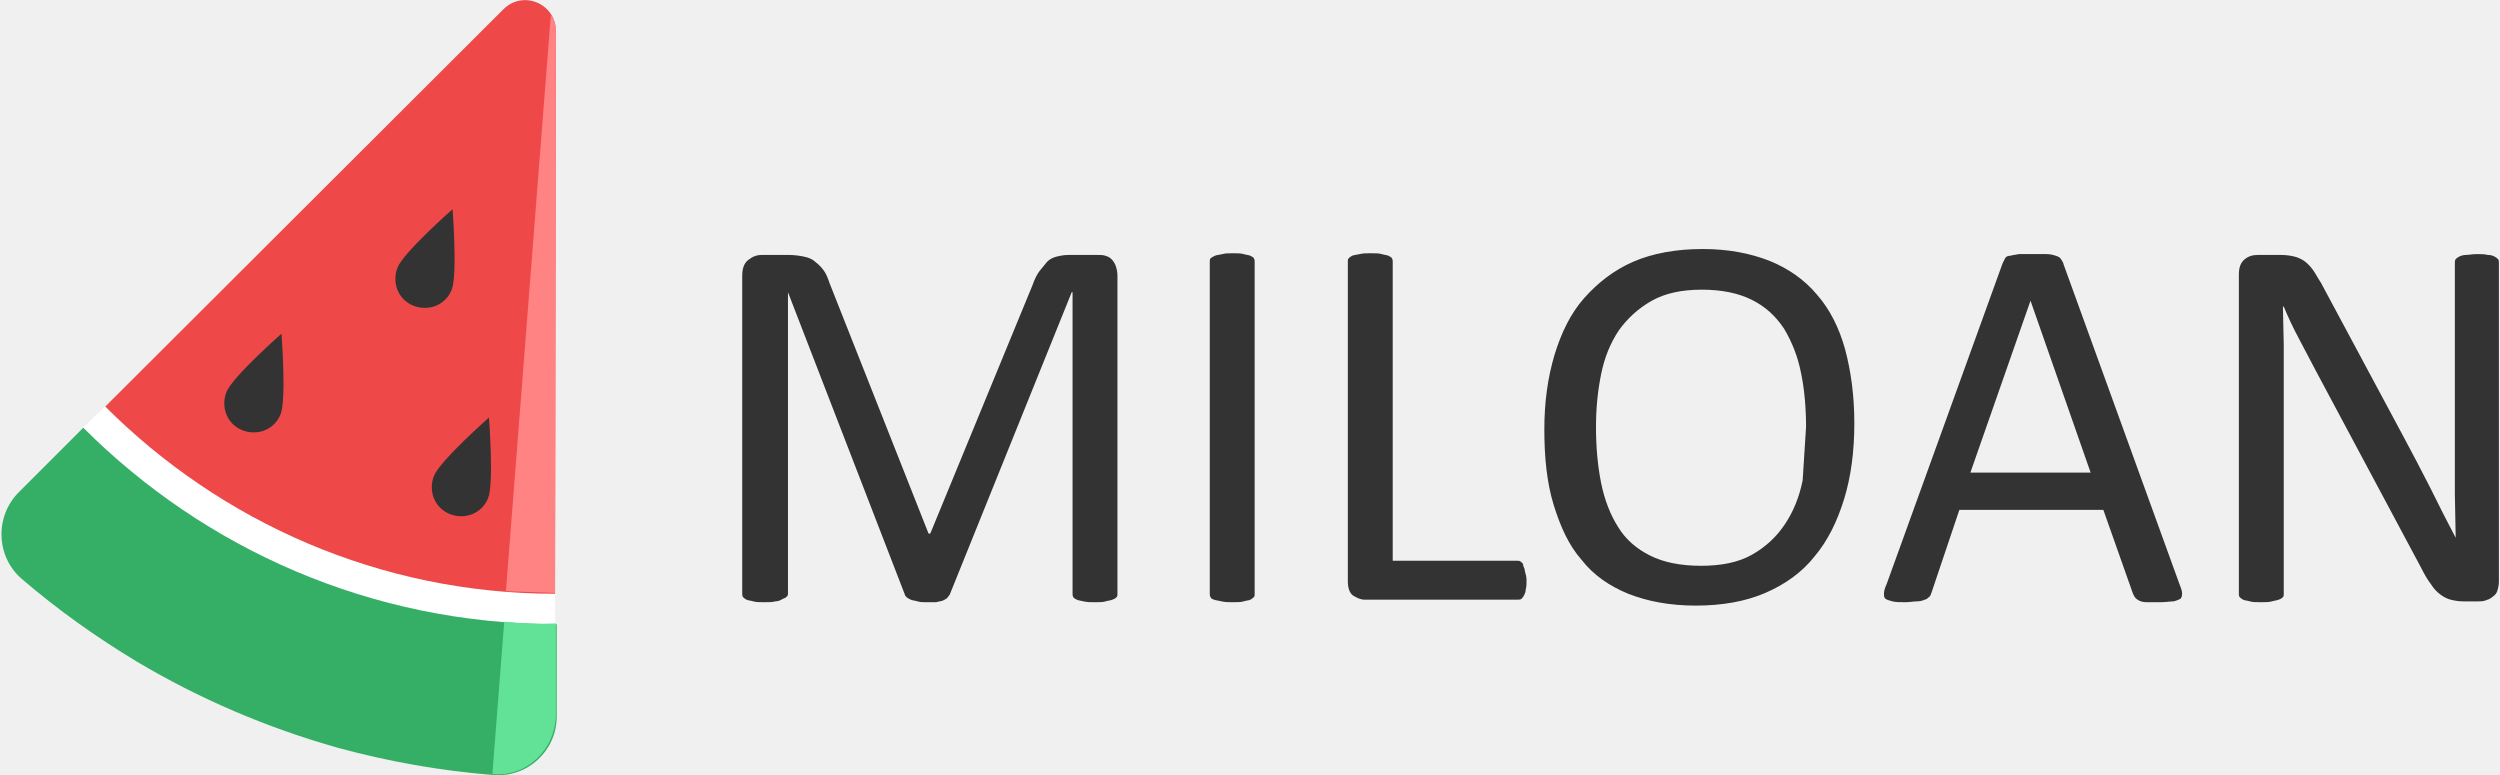
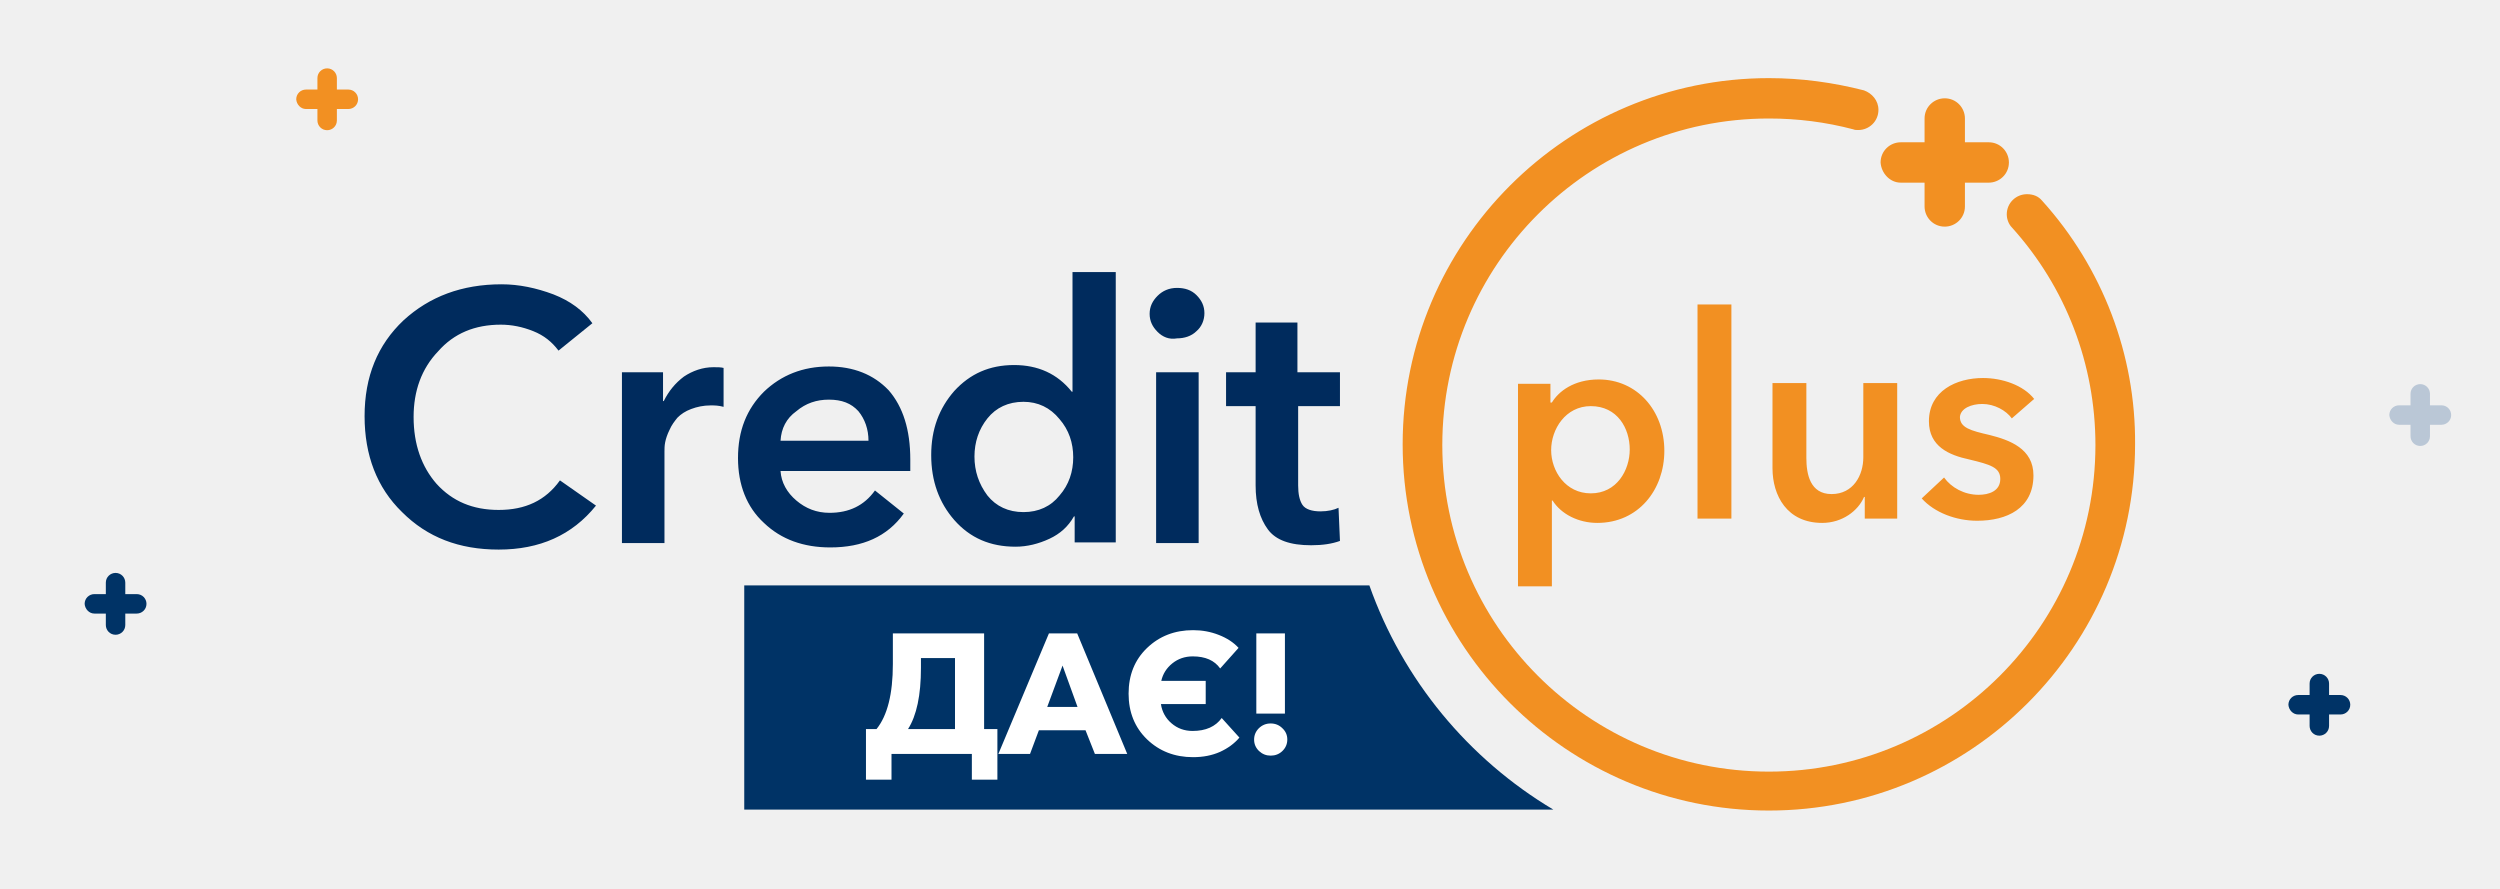
- <svg xmlns="http://www.w3.org/2000/svg" viewBox="0 0 294.9 91.5" width="800" height="248">
-   <path d="m65.4 71.8v-1.7c-20.7 0-39.5-8.5-53.1-22.1l-1.3 1.2-1.3 1.3c14.3 14.3 34 23.1 55.7 23.2z" fill="#fff" />
-   <path d="m9.7 50.5-7.6 7.6c-2.9 2.9-2.7 7.7.4 10.3 4.2 3.6 8.7 6.8 13.5 9.7 7.4 4.4 15.3 7.8 23.8 10.2 5.9 1.6 12 2.7 18.3 3.2h.1c4 .3 7.4-2.9 7.4-6.9v-10.9c-21.9 0-41.6-8.9-55.9-23.2z" fill="#35af66" />
-   <path d="m59.4 73.4-1.4 18h.1c4 .3 7.3-2.9 7.4-6.9v-10.9c-2.1.1-4.1 0-6.1-.2z" fill="#61e296" />
-   <path d="m59.3 1.1-47 46.9c13.6 13.6 32.4 22.1 53.1 22.1l.1-66.4c0-3.3-3.9-4.9-6.2-2.6z" fill="#ef4848" />
-   <path d="M64.9 1.8l-5.3 68 5.8.2.1-66.4c0-.7-.2-1.3-.6-1.8z" fill="#ff8383" />
-   <path d="M131.8 70.1c0 .2 0 .3-.1.4s-.2.2-.5.3c-.2.1-.5.1-.8.2s-.8.1-1.3.1-.9 0-1.3-.1-.6-.1-.8-.2-.4-.2-.4-.3c-.1-.1-.1-.3-.1-.4V34.5h-.1L112 70.2c-.1.1-.2.3-.3.4s-.3.2-.5.3-.5.1-.8.2h-1.1c-.4 0-.8 0-1.1-.1s-.6-.1-.8-.2-.4-.2-.5-.3-.2-.2-.2-.3L92.9 34.5V70c0 .2 0 .3-.1.4s-.2.2-.5.3c-.3.2-.6.3-.9.3-.3.1-.8.1-1.3.1s-1 0-1.3-.1-.6-.1-.8-.2-.3-.2-.4-.3-.1-.3-.1-.4V32.6c0-.9.2-1.5.7-1.9s1-.6 1.6-.6H93c.7 0 1.3.1 1.8.2s1 .3 1.3.6a4.74 4.74 0 0 1 1 1c.3.4.5.9.7 1.5L109.5 63h.2l12.1-29.4c.2-.6.5-1.2.8-1.6l.9-1.1c.3-.3.7-.5 1.1-.6s.9-.2 1.4-.2h3.5c.3 0 .6 0 .9.1s.5.2.7.4.4.5.5.8.2.7.2 1.1zm16.2 0c0 .2 0 .3-.1.4s-.2.2-.4.3-.5.1-.8.2-.8.1-1.3.1-.9 0-1.3-.1-.6-.1-.9-.2-.4-.2-.4-.3c-.1-.1-.1-.3-.1-.4V30.9c0-.2 0-.3.1-.4s.3-.2.5-.3.5-.1.9-.2c.3-.1.8-.1 1.2-.1.5 0 1 0 1.3.1s.6.1.8.2.4.2.4.3c.1.1.1.3.1.4zm32.1-1.6c0 .4 0 .8-.1 1.1 0 .3-.1.5-.2.7a1.38 1.38 0 0 1-.3.4c-.1.1-.3.1-.5.1h-18c-.5 0-.9-.2-1.4-.5-.4-.3-.6-.9-.6-1.7V30.9c0-.2 0-.3.1-.4s.2-.2.4-.3.5-.1.9-.2.8-.1 1.3-.1 1 0 1.3.1.6.1.8.2.4.2.4.3c.1.1.1.3.1.4v35.3h14.6c.2 0 .4 0 .5.1s.3.2.3.4.2.4.2.7c.1.4.2.7.2 1.1zM218.8 50c0 3.3-.4 6.3-1.2 8.9s-1.9 4.9-3.5 6.8c-1.5 1.9-3.5 3.3-5.8 4.3s-5.1 1.5-8.2 1.5-5.7-.5-8-1.4c-2.2-.9-4.1-2.2-5.5-4-1.5-1.7-2.5-3.9-3.3-6.5s-1.1-5.6-1.1-8.9c0-3.2.4-6.1 1.2-8.8.8-2.6 1.9-4.9 3.5-6.7s3.5-3.3 5.8-4.3 5.1-1.5 8.2-1.5c3 0 5.6.5 7.9 1.4 2.2.9 4.1 2.2 5.6 4 1.5 1.7 2.6 3.9 3.3 6.4.7 2.6 1.1 5.5 1.1 8.8zm-5.7.4c0-2.3-.2-4.5-.6-6.4a16.11 16.11 0 0 0-2-5.2c-1-1.5-2.2-2.6-3.8-3.4s-3.6-1.2-5.9-1.2-4.3.4-5.9 1.3-2.9 2.1-3.9 3.5c-1 1.5-1.7 3.2-2.1 5.2s-.6 4-.6 6.2c0 2.4.2 4.6.6 6.6s1.1 3.8 2 5.2c.9 1.5 2.2 2.6 3.8 3.4s3.6 1.2 6 1.2 4.4-.4 6-1.3 2.9-2.1 3.9-3.6 1.7-3.2 2.1-5.2l.4-6.3zM257.2 69c.2.5.3.8.3 1.1s-.1.5-.2.6c-.2.1-.4.2-.8.3-.4 0-.9.1-1.6.1h-1.6c-.4 0-.7-.1-.9-.2s-.3-.2-.4-.3-.2-.3-.3-.5l-3.5-9.9h-17l-3.3 9.8c-.1.2-.1.4-.3.5-.1.1-.3.3-.5.3-.2.1-.5.2-.9.2s-.8.1-1.4.1-1.1 0-1.5-.1-.7-.2-.8-.3c-.2-.1-.2-.4-.2-.6 0-.3.1-.7.3-1.1l13.7-37.9.3-.6c.1-.2.3-.3.6-.3.3-.1.6-.1 1-.2h3.3c.4 0 .8.1 1.1.2s.5.2.6.4.3.4.3.6zm-17.6-33.5l-7.1 20.3h14.2zm55.3 33.2c0 .4-.1.8-.2 1.1s-.3.5-.6.7c-.2.2-.5.3-.8.4s-.6.1-.8.1h-1.8c-.6 0-1.1-.1-1.5-.2s-.8-.3-1.2-.6-.8-.7-1.1-1.2c-.4-.5-.8-1.2-1.2-2l-12.4-23.2-2-3.8c-.7-1.3-1.3-2.6-1.8-3.8h-.1l.1 4.6v29.3c0 .2 0 .3-.1.4s-.2.2-.5.3c-.2.1-.5.1-.8.2s-.8.1-1.3.1-1 0-1.3-.1-.6-.1-.8-.2a1.38 1.38 0 0 1-.4-.3c-.1-.1-.1-.3-.1-.4V32.4c0-.8.2-1.4.7-1.8s1-.5 1.6-.5h2.7a6.96 6.96 0 0 1 1.6.2c.4.1.8.3 1.1.5s.7.6 1 1 .6 1 1 1.6l9.6 17.9 1.7 3.2 1.6 3.1 1.5 3 1.5 2.9-.1-5.2V31c0-.1 0-.3.1-.4s.2-.2.4-.3.5-.2.8-.2.8-.1 1.3-.1.9 0 1.3.1c.4 0 .6.1.8.2a1.38 1.38 0 0 1 .4.3c.1.1.1.3.1.4zM57.5 58.8c-.7 1.8-2.7 2.6-4.5 1.9s-2.6-2.7-1.9-4.5 6.5-6.9 6.5-6.9.6 7.8-.1 9.5zM33 48.9c-.7 1.8-2.7 2.6-4.5 1.9s-2.6-2.7-1.9-4.5 6.5-6.9 6.5-6.9.6 7.7-.1 9.5zm20.2-14.7c-.7 1.8-2.7 2.6-4.5 1.9s-2.6-2.7-1.9-4.5 6.5-6.9 6.5-6.9.6 7.7-.1 9.5z" fill="#333" />
+ <svg xmlns="http://www.w3.org/2000/svg" xmlns:xlink="http://www.w3.org/1999/xlink" width="768" height="273" fill="none">
+   <path d="M466.328 117.454v62.673h10.409v-26.354h.221c2.658 4.208 7.972 6.865 13.73 6.865 12.623 0 20.596-10.187 20.596-22.145 0-12.402-8.416-21.925-20.153-21.925-7.751 0-12.401 3.765-14.394 7.087h-.443v-5.758h-9.966v-.443zm22.367 7.308c8.194 0 11.959 6.866 11.959 13.288s-3.986 13.509-11.959 13.509c-7.751 0-12.18-6.866-12.18-13.288s4.429-13.509 12.18-13.509zm43.189-31.225h-10.408v65.773h10.408V93.537zm50.936 65.773v-41.634h-10.409v22.81c0 5.536-3.1 11.294-9.744 11.294s-7.751-6.201-7.751-11.073v-23.031h-10.408v26.132c0 8.415 4.429 16.83 15.28 16.83 6.201 0 11.073-3.764 12.845-7.972h.221v6.644h9.966 0zm26.131-35.211c3.765 0 7.309 1.993 9.08 4.429l6.865-5.979c-3.321-4.208-9.744-6.422-15.723-6.422-8.194 0-16.609 3.986-16.609 13.287 0 7.751 6.2 10.409 12.401 11.737 6.423 1.551 9.523 2.436 9.523 5.98 0 3.765-3.543 4.872-6.644 4.872-4.429 0-8.415-2.215-10.63-5.315l-6.865 6.422c3.986 4.429 10.63 6.865 17.052 6.865 9.08 0 17.274-3.764 17.274-13.952 0-8.193-7.308-10.851-13.509-12.401-5.758-1.329-9.08-2.215-9.08-5.536.222-2.658 3.544-3.987 6.865-3.987zm18.377-62.451c-1.107-1.329-2.657-1.993-4.65-1.993-3.322 0-6.201 2.657-6.201 6.201 0 1.55.664 3.1 1.55 3.986 16.609 18.381 25.689 42.077 25.689 66.88 0 55.365-44.956 100.32-100.32 100.32s-100.32-44.955-100.32-100.32 44.956-100.319 100.32-100.319c8.858 0 17.495 1.107 25.91 3.322.443.221 1.108.221 1.551.221 3.321 0 6.2-2.657 6.2-6.201 0-2.879-1.993-5.094-4.429-5.979C563.106 25.329 553.362 24 543.396 24c-62.008 0-112.5 50.492-112.5 112.5S481.388 249 543.396 249s112.5-50.492 112.5-112.5c.221-27.461-9.966-54.257-28.568-74.852zm-43.411-5.536h7.308v7.308c0 3.322 2.658 6.201 6.201 6.201 3.322 0 6.201-2.657 6.201-6.201v-7.308h7.308c3.322 0 6.201-2.657 6.201-6.201 0-3.322-2.658-6.201-6.201-6.201h-7.308v-7.308c0-3.322-2.658-6.201-6.201-6.201-3.322 0-6.201 2.658-6.201 6.201v7.308h-7.308c-3.322 0-6.201 2.657-6.201 6.201.222 3.322 2.879 6.201 6.201 6.201z" fill="#f29022" />
+   <path d="M181.98 99.295l-10.408 8.415c-1.993-2.657-4.429-4.65-7.751-5.979s-6.644-1.993-9.966-1.993c-7.972 0-14.394 2.657-19.266 8.194-5.094 5.315-7.53 12.18-7.53 20.152 0 8.416 2.436 15.281 7.087 20.596 4.872 5.315 11.073 7.972 19.045 7.972 8.194 0 14.395-2.879 18.824-9.08l11.073 7.751c-7.308 9.08-17.274 13.509-29.897 13.509-12.18 0-21.924-3.765-29.675-11.516-7.751-7.529-11.516-17.495-11.516-29.453 0-12.18 3.986-21.924 11.959-29.454 7.972-7.308 17.938-11.073 30.118-11.073 5.315 0 10.63 1.107 15.945 3.1 5.093 1.993 9.079 4.872 11.958 8.858zm9.079 67.544v-52.485h12.623v8.858h.221c1.55-3.1 3.543-5.536 6.201-7.529 2.657-1.772 5.758-2.879 9.08-2.879 1.328 0 2.214 0 3.1.221v11.959c-1.55-.443-2.879-.443-3.986-.443-2.215 0-4.208.443-5.98 1.108s-3.1 1.55-4.207 2.657c-.886 1.107-1.772 2.215-2.436 3.765-.665 1.328-1.108 2.657-1.329 3.765s-.221 1.993-.221 2.878v28.125h-13.066zm88.583-25.688v3.543H239.78c.221 3.544 1.993 6.644 4.872 9.08s6.201 3.765 10.187 3.765c5.979 0 10.63-2.215 13.952-6.865l8.858 7.086c-5.094 7.087-12.623 10.409-22.589 10.409-8.194 0-15.059-2.436-20.374-7.53-5.315-4.872-7.972-11.737-7.972-19.931 0-8.415 2.657-15.059 7.972-20.374 5.315-5.093 11.959-7.751 19.931-7.751 7.53 0 13.731 2.436 18.381 7.308 4.429 5.094 6.644 12.18 6.644 21.26zm-39.862-5.758h27.018c0-3.543-1.108-6.643-3.101-9.079-2.214-2.436-5.093-3.544-9.08-3.544-3.764 0-7.086 1.108-9.965 3.544-3.101 2.214-4.651 5.315-4.872 9.079zm102.98-51.378v82.603h-12.623v-7.972h-.222c-1.771 3.1-4.207 5.315-7.529 6.865s-6.865 2.436-10.409 2.436c-7.751 0-13.951-2.658-18.823-8.194-4.651-5.315-7.087-11.959-7.087-19.931s2.436-14.395 7.087-19.71c4.872-5.315 10.851-7.972 18.38-7.972 7.309 0 13.288 2.657 17.717 8.194h.221V83.572h13.288v.443h0zm-39.419 44.512c-2.658 3.322-3.987 7.309-3.987 11.738s1.329 8.415 3.987 11.958c2.657 3.322 6.422 5.094 11.072 5.094s8.416-1.772 11.073-5.094c2.879-3.322 4.208-7.308 4.208-11.737s-1.329-8.415-4.208-11.737c-2.879-3.543-6.643-5.315-11.073-5.315-4.65 0-8.415 1.772-11.072 5.093zm52.261-26.574c-1.551-1.55-2.436-3.322-2.436-5.536s.885-3.986 2.436-5.537 3.543-2.436 5.979-2.436 4.429.664 5.979 2.215 2.436 3.322 2.436 5.536-.886 4.208-2.436 5.537c-1.55 1.55-3.765 2.214-5.979 2.214-2.436.443-4.429-.442-5.979-1.993zm-.443 64.887v-52.485h13.066v52.485h-13.066zm30.566-42.078h-9.08v-10.408h9.08V99.073h12.844v15.281h13.066v10.408h-12.844v24.36c0 2.658.443 4.651 1.328 5.98s2.879 1.993 5.537 1.993c2.214 0 4.208-.443 5.536-1.107l.443 10.187c-2.436.885-5.315 1.328-8.858 1.328-6.422 0-10.851-1.55-13.287-4.872s-3.765-7.751-3.765-13.509v-24.36h0z" fill="#002b5d" />
+   <path d="M477.194 248.716c-26.058-15.529-46.264-39.854-56.523-68.878H228.633v68.878h248.561z" fill="#036" />
+   <path d="M266.024 239.505v-15.532h3.242c3.348-4.149 5.021-10.809 5.021-19.978v-9.414h28.032v29.392h4.08v15.532h-7.845v-7.897h-24.685v7.897h-7.845zm12.918-15.532h14.434v-21.809h-10.46v2.981c0 8.403-1.324 14.679-3.974 18.828zm27.755 7.635l15.533-37.027h8.682l15.375 37.027h-9.936l-2.877-7.269h-14.33l-2.719 7.269h-9.728zm15.01-14.434h9.309l-4.602-12.709-4.707 12.709zm44.817 15.428c-5.648 0-10.373-1.831-14.173-5.491-3.766-3.661-5.648-8.333-5.648-14.017 0-5.718 1.882-10.39 5.648-14.016 3.8-3.661 8.525-5.491 14.173-5.491 2.789 0 5.421.488 7.897 1.464 2.51.977 4.533 2.302 6.067 3.975l-5.649 6.328c-1.743-2.475-4.55-3.713-8.42-3.713-2.405 0-4.497.715-6.276 2.144s-2.911 3.225-3.399 5.387h13.65v7.113h-13.755a9.38 9.38 0 0 0 3.243 5.909c1.813 1.569 3.975 2.354 6.485 2.354 4.044 0 7.025-1.325 8.943-3.975l5.439 6.015c-1.534 1.813-3.521 3.277-5.962 4.393-2.441 1.081-5.195 1.621-8.263 1.621zm28.204-13.389h-8.786v-24.632h8.786v24.632zm.732 7.95c0 1.395-.505 2.58-1.516 3.556-.977.942-2.18 1.412-3.609 1.412-1.36 0-2.545-.47-3.556-1.412-1.011-.976-1.517-2.144-1.517-3.504s.488-2.528 1.464-3.504c1.011-.976 2.214-1.464 3.609-1.464 1.429 0 2.632.488 3.609 1.464 1.011.942 1.516 2.092 1.516 3.452z" fill="#fff" />
+   <path d="M93.989 33.489h3.522v3.523c0 1.601 1.281 2.989 2.989 2.989 1.601 0 2.989-1.281 2.989-2.989v-3.523h3.522c1.601 0 2.989-1.281 2.989-2.989 0-1.601-1.281-2.989-2.989-2.989h-3.522v-3.522c0-1.601-1.281-2.989-2.989-2.989-1.601 0-2.989 1.281-2.989 2.989v3.522h-3.522C92.388 27.511 91 28.792 91 30.5c.107 1.601 1.388 2.989 2.989 2.989z" fill="#f29022" />
+   <g fill="#036">
+     <use xlink:href="#B" />
+     <use xlink:href="#B" x="-677" y="-31" />
+   </g>
+   <use xlink:href="#B" x="31" y="-89" fill="#bac7d6" />
+   <defs>
+     <path id="B" d="M705.989 219.489h3.522v3.522c0 1.601 1.281 2.989 2.989 2.989 1.601 0 2.989-1.281 2.989-2.989v-3.522h3.522c1.601 0 2.989-1.281 2.989-2.989 0-1.601-1.281-2.989-2.989-2.989h-3.522v-3.522c0-1.601-1.281-2.989-2.989-2.989-1.601 0-2.989 1.281-2.989 2.989v3.522h-3.522c-1.601 0-2.989 1.281-2.989 2.989.107 1.601 1.388 2.989 2.989 2.989z" />
+   </defs>
</svg>
